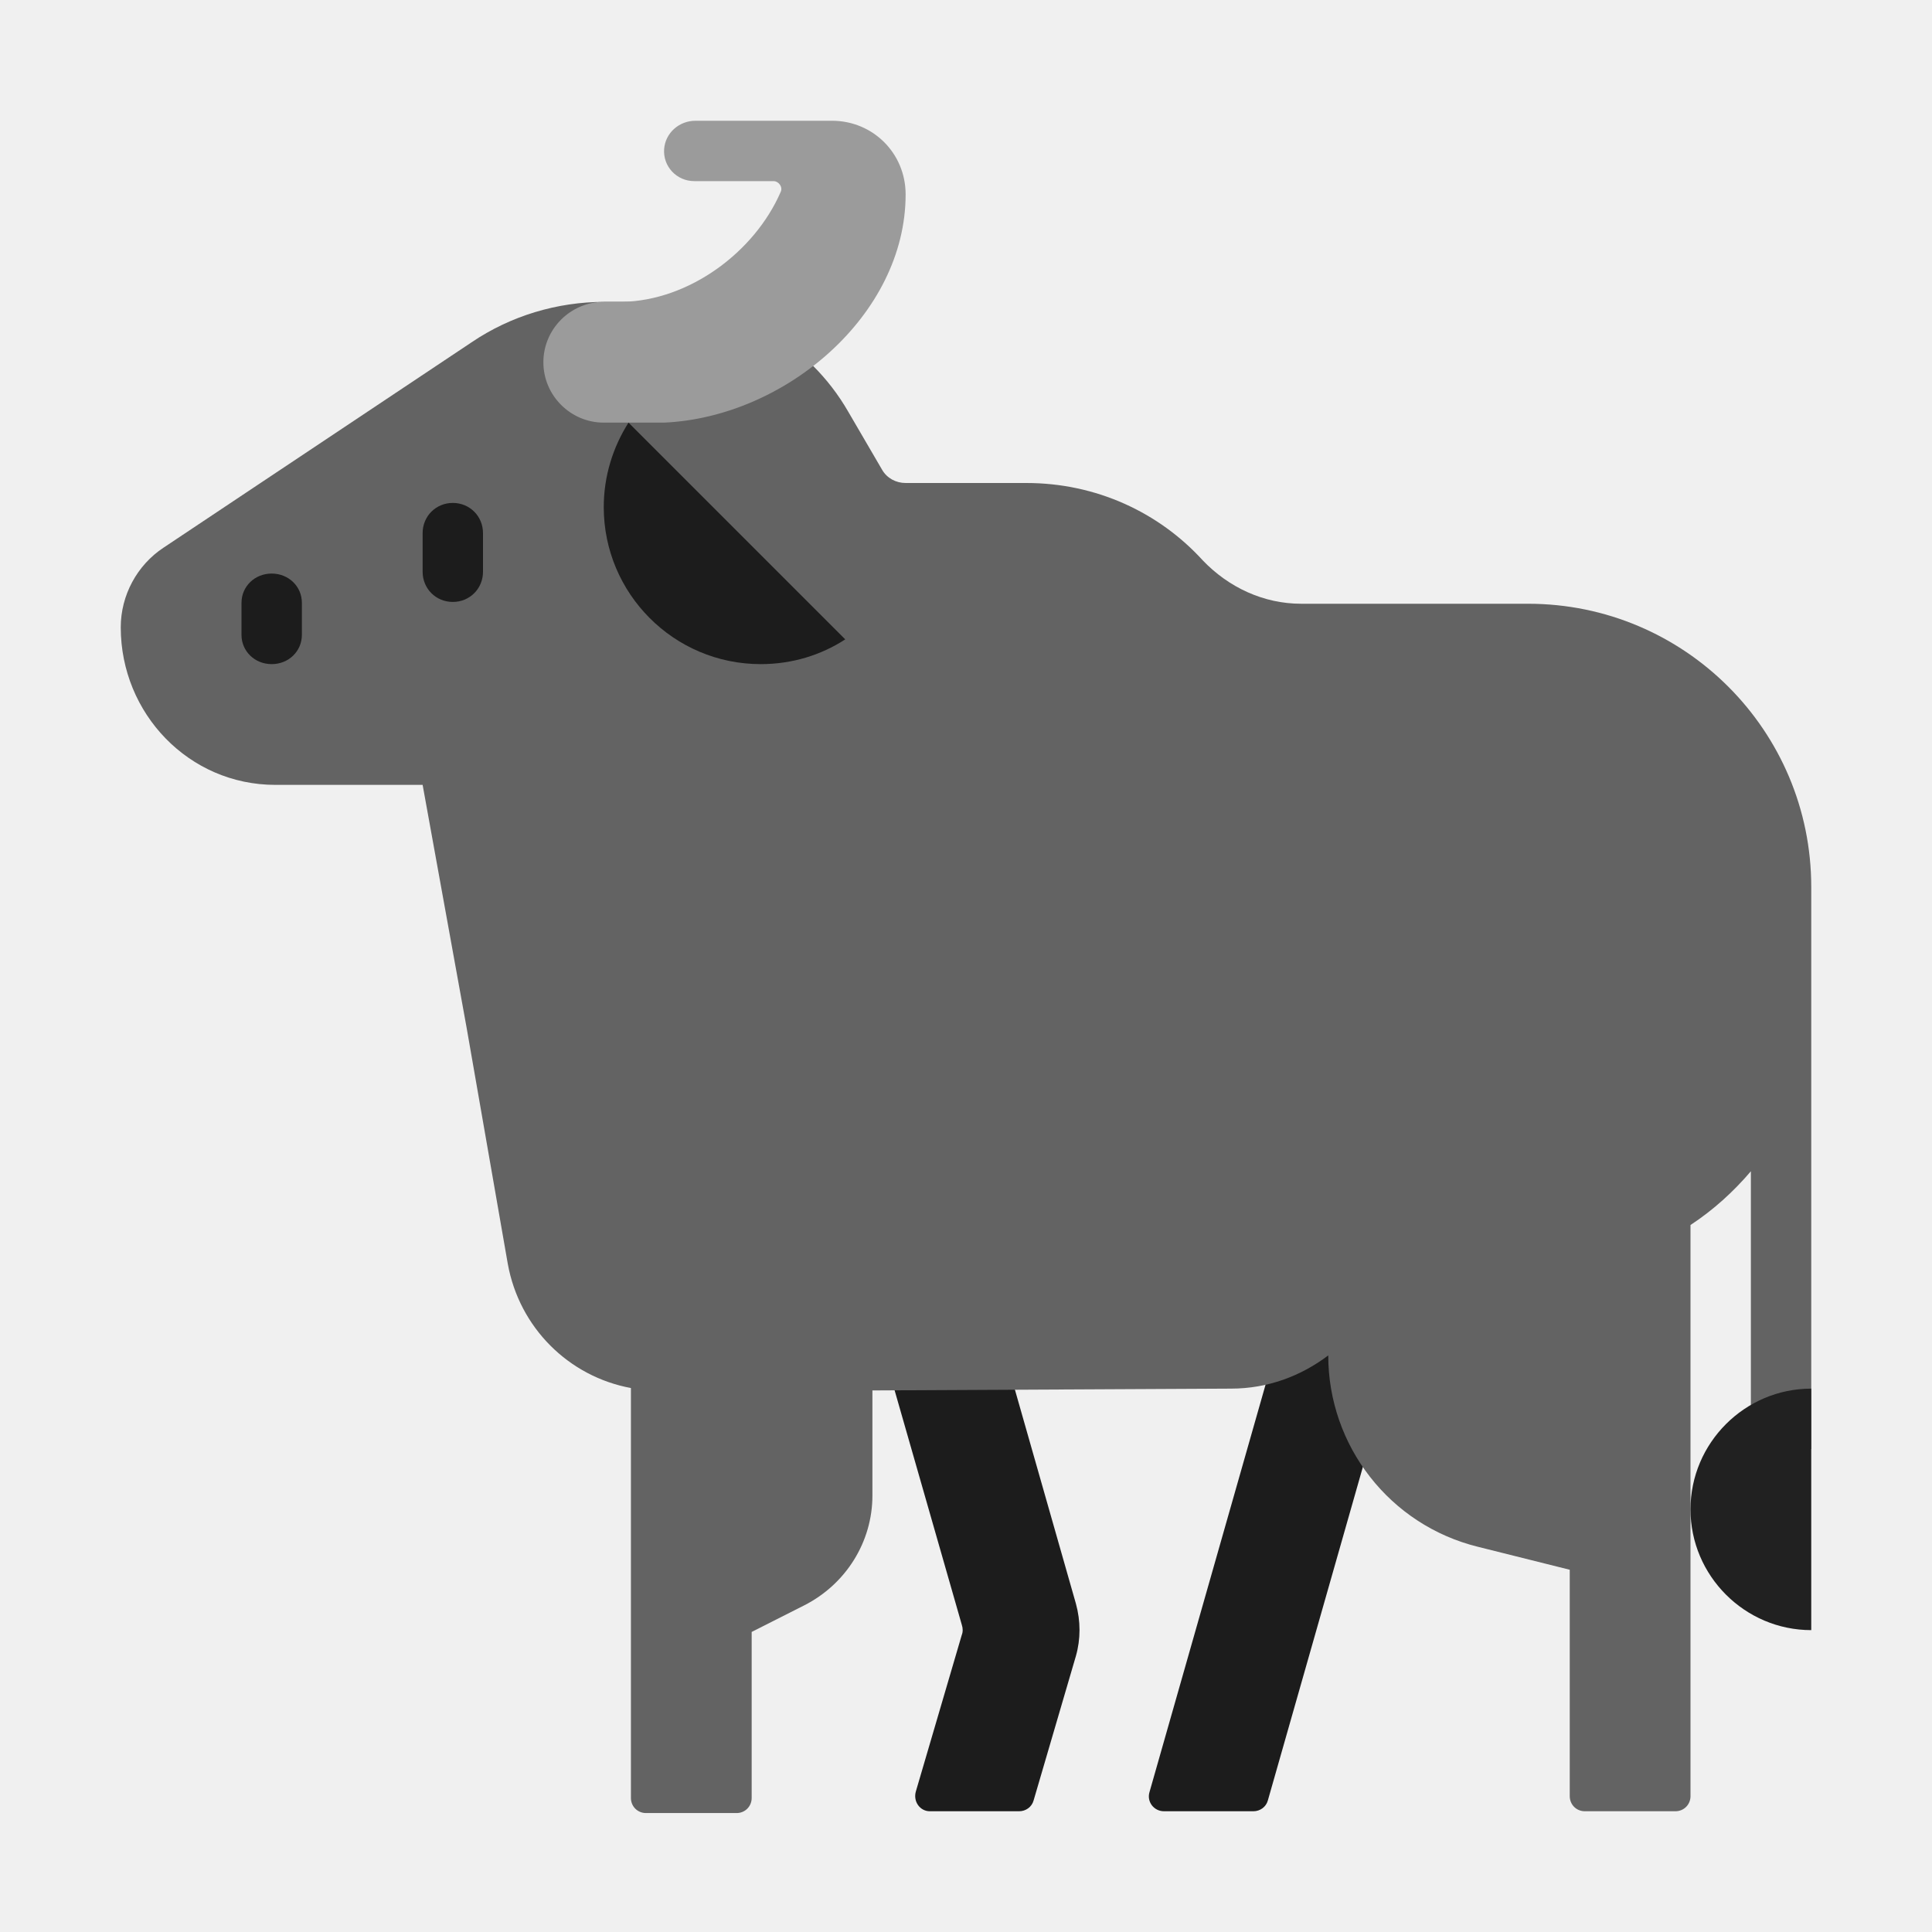
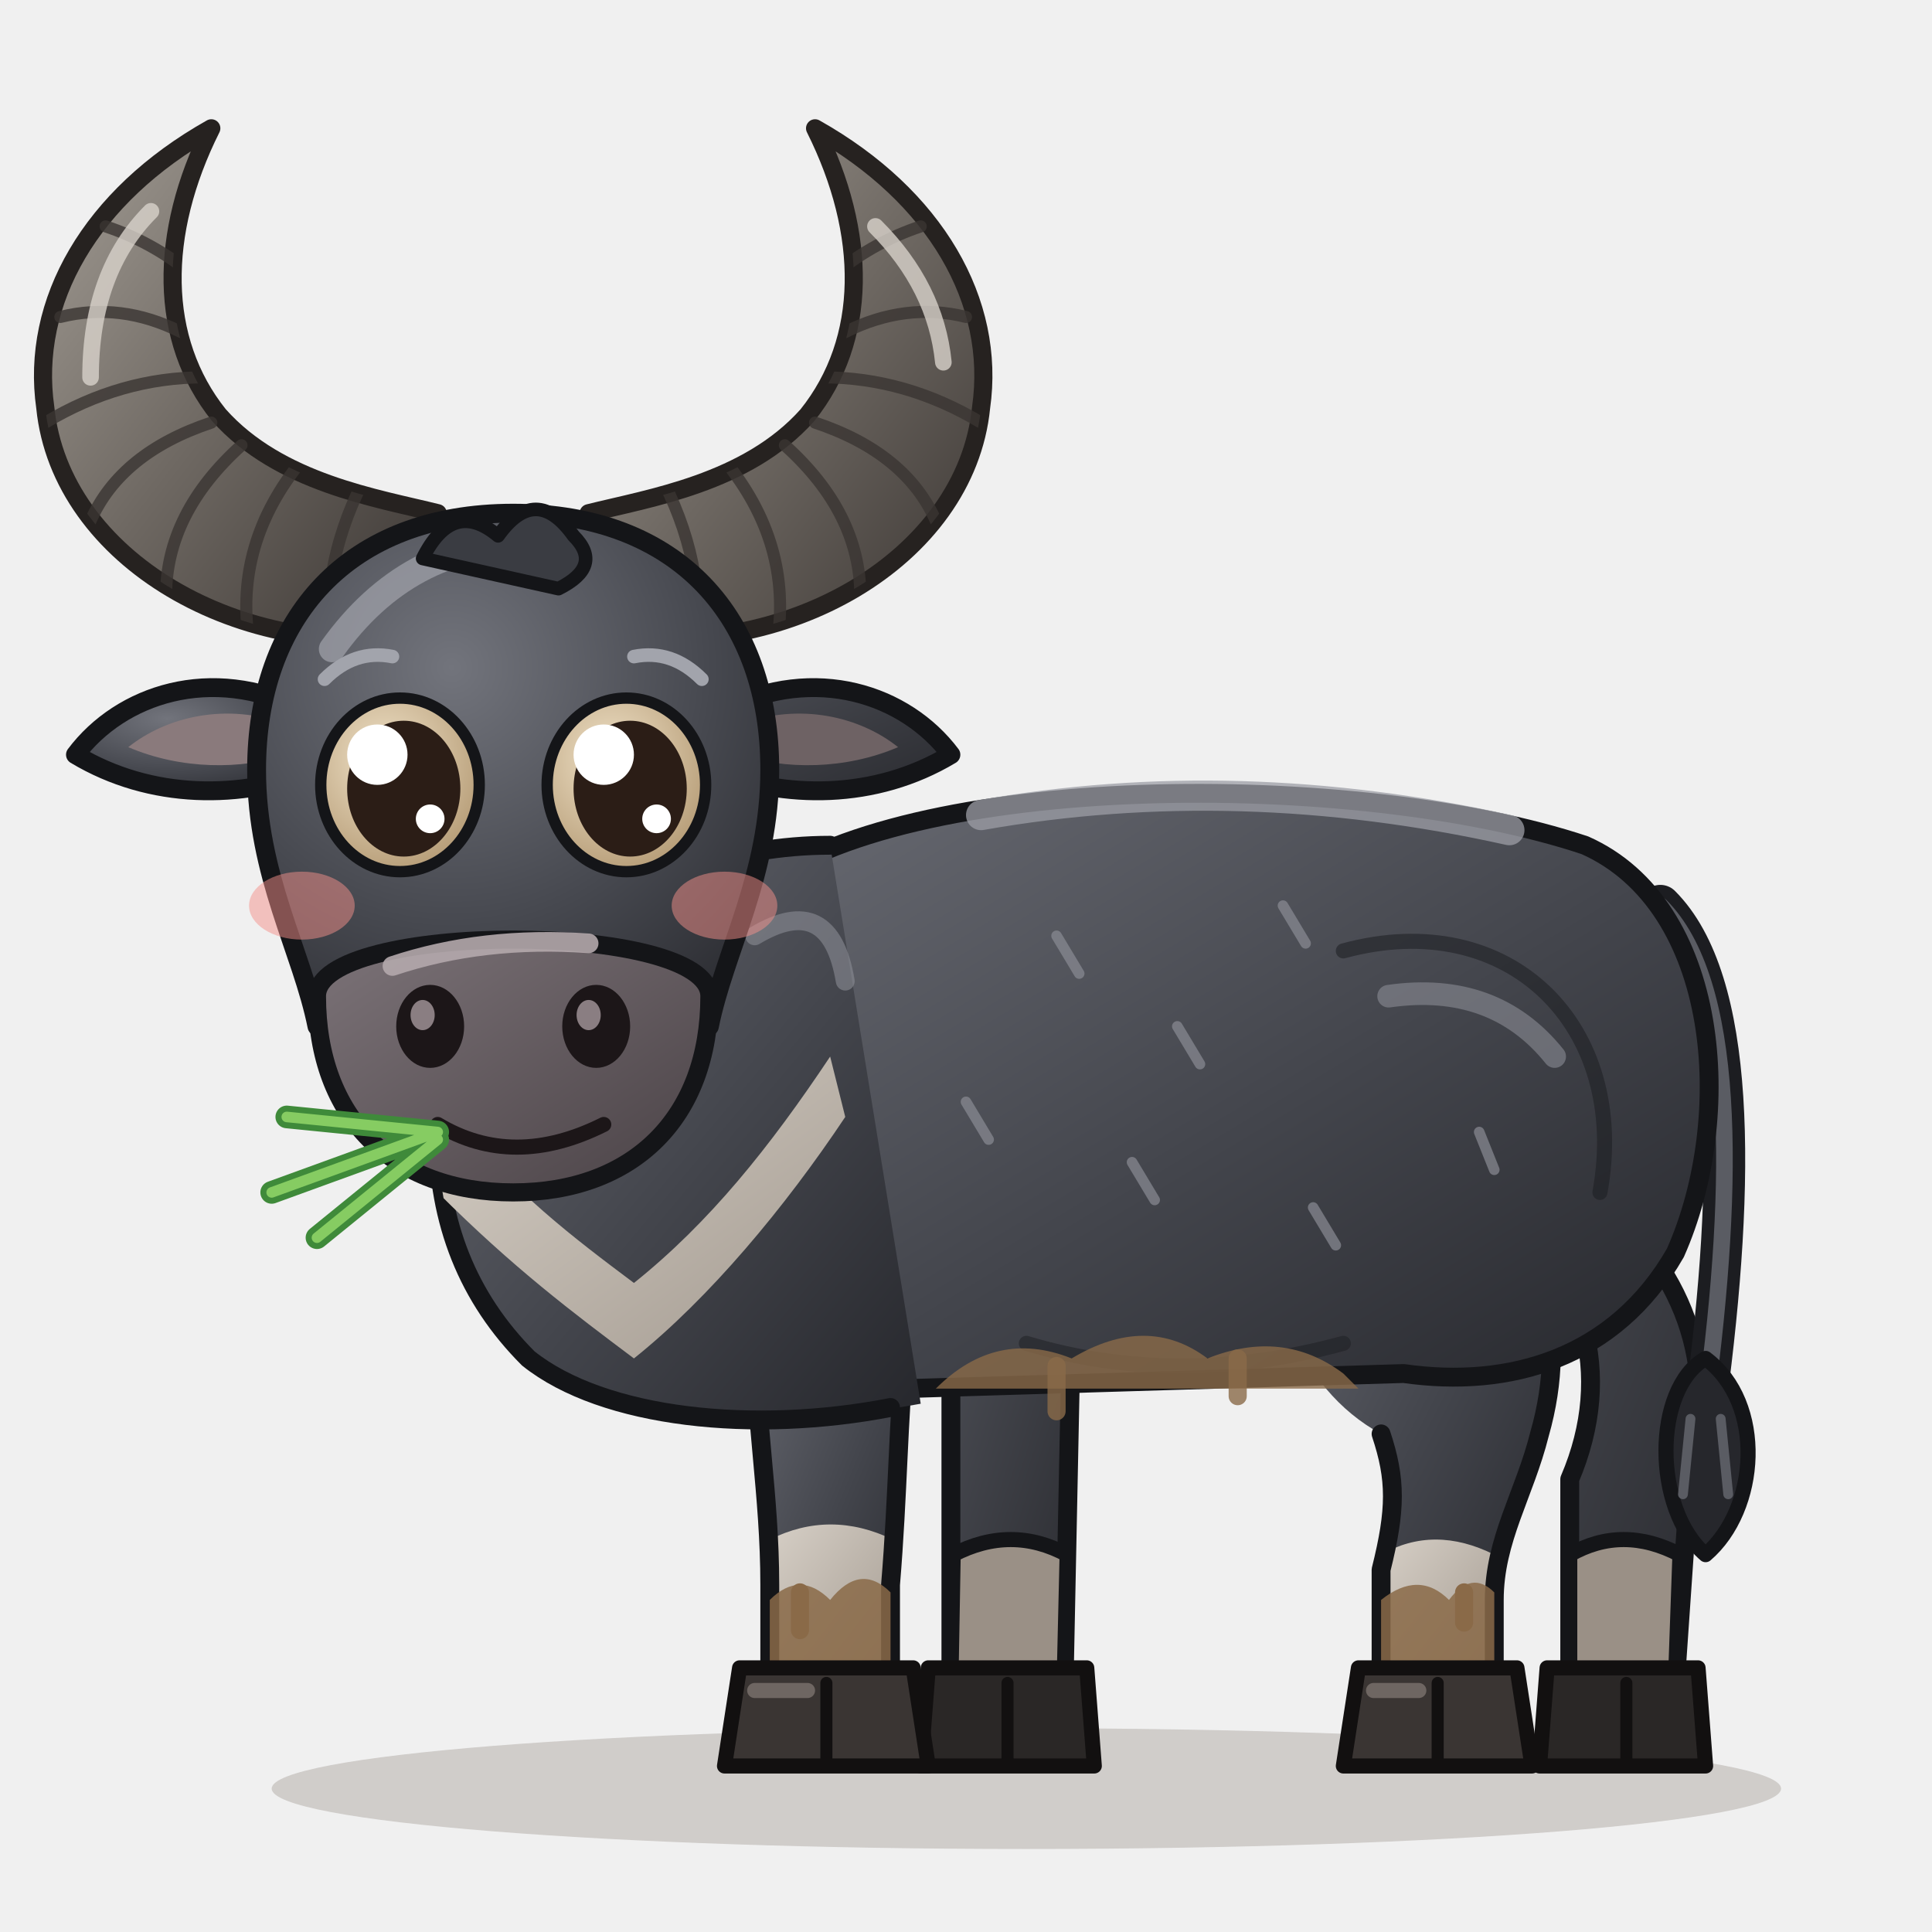
- <svg xmlns="http://www.w3.org/2000/svg" width="32" height="32" viewBox="0 0 32 32" fill="none">
-   <path d="M13.95 20H15.95L17.82 26.56C17.9 26.85 17.9 27.15 17.82 27.43L17.12 29.82C17.09 29.93 16.99 30 16.88 30H15.4C15.24 30 15.12 29.84 15.17 29.67L15.93 27.08C15.95 27.03 15.95 26.97 15.93 26.91L13.95 20Z" fill="#1C1C1C" />
-   <path d="M19.28 30H20.76C20.87 30 20.97 29.93 21 29.82L23.47 21.15H21.47L19.04 29.68C18.99 29.84 19.11 30 19.28 30Z" fill="#1C1C1C" />
-   <path d="M25.31 10H21.55C20.93 10 20.35 9.73 19.92 9.28C19.2 8.49 18.16 8 17 8H15C14.84 8 14.69 7.92 14.61 7.78L14.05 6.82C13.4 5.69 12.2 5 10.9 5H10.01C9.23 5 8.46 5.23 7.81 5.67L2.71 9.07C2.27 9.36 2 9.86 2 10.39C2 11.82 3.13 13 4.56 13H7L7.73 17.03L8.41 20.93C8.6 21.99 9.42 22.8 10.45 22.99V29.78C10.45 29.92 10.56 30.03 10.7 30.03H12.2C12.34 30.03 12.45 29.92 12.45 29.78V27.03L13.32 26.59C14.01 26.24 14.45 25.54 14.45 24.77V23.03L20.39 23C21 23 21.55 22.79 22 22.45C22 23.95 23.02 25.26 24.48 25.62L26 26V29.75C26 29.89 26.11 30 26.25 30H27.75C27.89 30 28 29.89 28 29.75V26V21V20.29C28.38 20.04 28.71 19.74 29 19.4V24H30V14.69C30 12.1 27.9 10 25.31 10Z" fill="#636363" />
-   <path d="M30 27V23C28.9 23 28 23.9 28 25C28 26.1 28.9 27 30 27Z" fill="#212121" />
-   <path d="M13.78 2H11.52C11.25 2 11.02 2.2 11 2.47C10.98 2.76 11.21 3 11.5 3H12.81C12.9 3 12.97 3.1 12.93 3.18C12.5 4.17 11.42 4.98 10.3 5H10C9.45 5 9 5.45 9 6C9 6.55 9.45 7 10 7H10.77C10.83 7 10.9 7 11 7C13 6.91 15 5.22 15 3.22C15 2.54 14.46 2 13.78 2Z" fill="#9B9B9B" />
-   <path d="M10.41 7C10.15 7.41 10 7.89 10 8.4C10 9.83 11.16 11 12.6 11C13.12 11 13.6 10.85 14 10.59L10.41 7Z" fill="#1C1C1C" />
-   <path d="M4.5 11C4.22 11 4 10.787 4 10.516V9.984C4 9.713 4.22 9.5 4.5 9.5C4.78 9.5 5 9.713 5 9.984V10.516C5 10.787 4.78 11 4.5 11Z" fill="#1C1C1C" />
-   <path d="M7 9.47C7 9.75 7.22 9.97 7.5 9.97C7.78 9.97 8 9.75 8 9.47V8.83C8 8.55 7.78 8.33 7.5 8.33C7.22 8.33 7 8.55 7 8.83V9.47Z" fill="#1C1C1C" />
+ <svg xmlns="http://www.w3.org/2000/svg" viewBox="0 0 256 256">
+   <defs>
+     <linearGradient id="bufalo-pelo" x1="0" y1="0" x2="1" y2="1">
+       <stop offset="0" stop-color="#6a6c74" />
+       <stop offset="0.55" stop-color="#43454c" />
+       <stop offset="1" stop-color="#26272c" />
+     </linearGradient>
+     <linearGradient id="bufalo-tras" x1="0" y1="0" x2="1" y2="1">
+       <stop offset="0" stop-color="#4a4c53" />
+       <stop offset="1" stop-color="#2a2b30" />
+     </linearGradient>
+     <radialGradient id="bufalo-cabeca" cx="0.38" cy="0.3" r="0.85">
+       <stop offset="0" stop-color="#72747c" />
+       <stop offset="0.6" stop-color="#46484f" />
+       <stop offset="1" stop-color="#2a2b30" />
+     </radialGradient>
+     <linearGradient id="bufalo-chifre" x1="0" y1="0" x2="1" y2="1">
+       <stop offset="0" stop-color="#a49e96" />
+       <stop offset="0.5" stop-color="#6e6862" />
+       <stop offset="1" stop-color="#3a3532" />
+     </linearGradient>
+     <linearGradient id="bufalo-meia" x1="0" y1="0" x2="1" y2="1">
+       <stop offset="0" stop-color="#d6cfc6" />
+       <stop offset="1" stop-color="#a39a90" />
+     </linearGradient>
+     <linearGradient id="bufalo-focinho" x1="0" y1="0" x2="1" y2="1">
+       <stop offset="0" stop-color="#7c7378" />
+       <stop offset="1" stop-color="#4a4246" />
+     </linearGradient>
+     <radialGradient id="bufalo-iris" cx="0.4" cy="0.35" r="0.7">
+       <stop offset="0" stop-color="#f0e2c8" />
+       <stop offset="1" stop-color="#b49a74" />
+     </radialGradient>
+     <clipPath id="bufalo-clip-chifres">
+       <path d="M56 98 C32 102 8 88 6 68 C4 54 12 40 28 31 C21 45 21 59 29 69 C37 78 50 80 58 82 Z M80 98 C104 102 128 88 130 68 C132 54 124 40 108 31 C115 45 115 59 107 69 C99 78 86 80 78 82 Z" />
+     </clipPath>
+     <clipPath id="bufalo-clip-peito">
+       <path d="M58 150 C60 130 84 112 110 112 L122 186 C100 190 80 188 70 180 C62 172 58 162 58 150 Z" />
+     </clipPath>
+   </defs>
+   <g id="sombra">
+     <ellipse cx="136" cy="237" rx="100" ry="8" fill="#3b2a1a" opacity="0.18" />
+   </g>
+   <g id="patas-tras" stroke-linejoin="round" stroke-linecap="round">
+     <path d="M126 174 L126 223 L141 223 L142 174 Z" fill="url(#bufalo-tras)" stroke="#141518" stroke-width="2.5" />
+     <path d="M198 160 C210 168 214 182 208 196 L208 223 L222 223 L224 194 C228 180 222 166 210 158 Z" fill="url(#bufalo-tras)" stroke="#141518" stroke-width="2.5" />
+     <path d="M126.3 206 Q134 202 141.4 206 L141 223 L126 223 Z M208 206 Q215 202 222.6 206 L222 223 L208 223 Z" fill="#9a9086" stroke="#141518" stroke-width="2" />
+     <path d="M123 221 L144 221 L145 234 L122 234 Z M205 221 L225 221 L226 234 L204 234 Z" fill="#2a2726" stroke="#121010" stroke-width="2" />
+     <path d="M133.5 223 v11 M215.5 223 v11" stroke="#121010" stroke-width="1.6" />
+   </g>
+   <g id="cauda" stroke-linejoin="round" stroke-linecap="round">
+     <path d="M220 120 C230 130 230 156 226 186" fill="none" stroke="#1c1d21" stroke-width="5.5" />
+     <path d="M220 120 C230 130 230 156 226 186" fill="none" stroke="#5a5c63" stroke-width="2.2" />
+     <path d="M226 180 C219 184 219 200 226 206 C233 200 234 186 226 180 Z" fill="#26272c" stroke="#141518" stroke-width="2" />
+     <path d="M224 188 l-1 10 M228 188 l1 10" stroke="#5a5c63" stroke-width="1.3" />
+   </g>
+   <g id="patas-frente" stroke-linejoin="round" stroke-linecap="round">
+     <path d="M168 150 C196 144 210 166 204 190 C202 198 198 204 198 212 L198 223 L183 223 L183 208 C185 200 185 196 183 190 C172 184 166 170 168 150 Z" fill="url(#bufalo-pelo)" />
+     <path d="M183 206 Q190 202 198 206 L198 223 L183 223 Z" fill="url(#bufalo-meia)" />
+     <path d="M183 223 L183 208 C185 200 185 196 183 190 M198 223 L198 212 C198 204 202 198 204 190 C208 176 204 164 196 156" fill="none" stroke="#141518" stroke-width="2.5" />
+     <path d="M100 168 C98 186 102 198 102 210 L102 223 L118 223 L118 210 C119 196 119 182 122 168 Z" fill="url(#bufalo-pelo)" />
+     <path d="M102 204 Q110 200 118.3 204 L118 223 L102 223 Z" fill="url(#bufalo-meia)" />
+     <path d="M100 176 C100 188 102 198 102 210 L102 223 M118 223 L118 210 C119 198 119 188 120 178" fill="none" stroke="#141518" stroke-width="2.5" />
+     <path d="M102 212 Q106 208 110 212 Q114 207 118 211 L118 223 L102 223 Z M183 212 Q188 208 192 212 Q195 208 198 211 L198 223 L183 223 Z" fill="#8a6a48" opacity="0.85" />
+     <path d="M106 211 l0 5 M194 211 l0 4" stroke="#8a6a48" stroke-width="2.4" />
+     <path d="M98 221 L121 221 L123 234 L96 234 Z M180 221 L201 221 L203 234 L178 234 Z" fill="#3a3533" stroke="#121010" stroke-width="2" />
+     <path d="M109.5 223 v11 M190.5 223 v11" stroke="#121010" stroke-width="1.6" />
+     <path d="M100 224 h7 M182 224 h6" stroke="#6e6662" stroke-width="2" />
+   </g>
+   <g id="corpo" stroke-linejoin="round" stroke-linecap="round">
+     <path d="M100 118 C120 102 180 102 210 112 C228 120 230 148 222 166 C214 180 200 184 186 182 L120 184 C104 184 94 172 94 152 C94 136 94 126 100 118 Z" fill="url(#bufalo-pelo)" stroke="#141518" stroke-width="2.5" />
+     <path d="M178 126 C200 120 216 136 212 158" fill="none" stroke="#1c1d21" stroke-width="2" opacity="0.55" />
+     <path d="M136 178 Q156 184 178 178" fill="none" stroke="#1c1d21" stroke-width="2" opacity="0.5" />
+     <path d="M130 108 Q164 102 200 110" fill="none" stroke="#9c9ea6" stroke-width="4" opacity="0.75" />
+     <path d="M184 132 Q198 130 206 140" fill="none" stroke="#8a8c94" stroke-width="3" opacity="0.6" />
+     <g fill="none" stroke="#8a8c94" stroke-width="1.4" opacity="0.7">
+       <path d="M140 124 l3 5 M156 136 l3 5 M170 120 l3 5 M150 154 l3 5 M196 150 l2 5 M128 146 l3 5 M174 160 l3 5" />
+     </g>
+     <path d="M124 184 Q132 176 142 180 Q152 174 160 180 Q170 176 178 182 L180 184 Z" fill="#8a6a48" opacity="0.8" />
+     <path d="M140 181 l0 6 M164 180 l0 5" stroke="#8a6a48" stroke-width="2.4" opacity="0.8" />
+   </g>
+   <g id="peito" stroke-linejoin="round" stroke-linecap="round">
+     <path d="M58 150 C60 130 84 112 110 112 L122 186 C100 190 80 188 70 180 C62 172 58 162 58 150 Z" fill="url(#bufalo-pelo)" />
+     <path d="M118 186.5 C100 190 80 188 70 180 C62 172 58 162 58 150 C60 130 84 112 110 112" fill="none" stroke="#141518" stroke-width="2.5" />
+     <g clip-path="url(#bufalo-clip-peito)">
+       <path d="M58 158 C68 168 76 174 84 180 C94 172 104 160 112 148 L110 140 C102 152 94 162 84 170 C76 164 68 158 60 148 Z" fill="url(#bufalo-meia)" />
+     </g>
+     <path d="M100 124 Q110 118 112 130" fill="none" stroke="#8a8c94" stroke-width="2.5" opacity="0.6" />
+   </g>
+   <g id="cabeca" stroke-linejoin="round" stroke-linecap="round" transform="translate(0 -14)">
+     <path d="M56 98 C32 102 8 88 6 68 C4 54 12 40 28 31 C21 45 21 59 29 69 C37 78 50 80 58 82 Z" fill="url(#bufalo-chifre)" stroke="#262220" stroke-width="2.4" />
+     <path d="M80 98 C104 102 128 88 130 68 C132 54 124 40 108 31 C115 45 115 59 107 69 C99 78 86 80 78 82 Z" fill="url(#bufalo-chifre)" stroke="#262220" stroke-width="2.4" />
+     <g clip-path="url(#bufalo-clip-chifres)" fill="none" stroke="#3a3532" stroke-width="1.6" opacity="0.8">
+       <path d="M44 102 Q42 90 48 78 M33 99 Q31 86 40 75 M22 93 Q22 82 32 73 M12 83 Q16 74 28 70 M6 70 Q16 64 27 64 M8 56 Q16 54 24 58 M14 44 Q20 46 25 50" />
+       <path d="M92 102 Q94 90 88 78 M103 99 Q105 86 96 75 M114 93 Q114 82 104 73 M124 83 Q120 74 108 70 M130 70 Q120 64 109 64 M128 56 Q120 54 112 58 M122 44 Q116 46 111 50" />
+     </g>
+     <path d="M12 64 Q12 50 20 42 M116 44 Q124 52 125 62" fill="none" stroke="#d8d2ca" stroke-width="2.2" opacity="0.8" />
+     <path d="M40 108 C28 102 16 106 10 114 C20 120 32 120 42 116 Z" fill="url(#bufalo-cabeca)" stroke="#141518" stroke-width="2.5" />
+     <path d="M38 110 C30 107 22 109 17 113 C24 116 32 116 38 114 Z" fill="#8a7a7c" />
+     <path d="M96 108 C108 102 120 106 126 114 C116 120 104 120 94 116 Z" fill="url(#bufalo-tras)" stroke="#141518" stroke-width="2.5" />
+     <path d="M98 110 C106 107 114 109 119 113 C112 116 104 116 98 114 Z" fill="#6e6264" />
+     <path d="M68 82 C90 82 102 96 102 116 C102 130 96 140 94 150 L42 150 C40 140 34 130 34 116 C34 96 46 82 68 82 Z" fill="url(#bufalo-cabeca)" stroke="#141518" stroke-width="2.5" />
+     <path d="M44 100 Q54 86 70 86" fill="none" stroke="#a2a4ac" stroke-width="3.5" opacity="0.7" />
+     <path d="M56 88 q4 -8 10 -3 q5 -7 10 0 q4 4 -2 7 q-9 -2 -18 -4 Z" fill="#3a3c42" stroke="#141518" stroke-width="1.8" />
+     <path d="M42 146 C42 136 94 136 94 146 C94 162 84 172 68 172 C52 172 42 162 42 146 Z" fill="url(#bufalo-focinho)" stroke="#141518" stroke-width="2.4" />
+     <path d="M52 142 Q64 138 78 139" fill="none" stroke="#b4a8ac" stroke-width="2.6" opacity="0.9" />
+     <ellipse cx="57" cy="150" rx="4.5" ry="5.5" fill="#1c1618" />
+     <ellipse cx="79" cy="150" rx="4.5" ry="5.5" fill="#1c1618" />
+     <ellipse cx="56" cy="148.5" rx="1.6" ry="2" fill="#8a7e82" />
+     <ellipse cx="78" cy="148.5" rx="1.6" ry="2" fill="#8a7e82" />
+     <path d="M58 163 Q68 169 80 163" fill="none" stroke="#1c1618" stroke-width="2" />
+     <path d="M58 164 L36 172 M58 164 L38 162 M58 165 L42 178" fill="none" stroke="#3f8a3a" stroke-width="3" />
+     <path d="M58 164 L36 172 M58 164 L38 162 M58 165 L42 178" fill="none" stroke="#86cc62" stroke-width="1.4" />
+     <ellipse cx="40" cy="134" rx="7" ry="4.5" fill="#f4908a" opacity="0.5" />
+     <ellipse cx="96" cy="134" rx="7" ry="4.5" fill="#f4908a" opacity="0.5" />
+   </g>
+   <g id="olhos" transform="translate(0 -14)">
+     <ellipse cx="53" cy="118" rx="10.5" ry="11.5" fill="url(#bufalo-iris)" stroke="#141518" stroke-width="1.5" />
+     <ellipse cx="83" cy="118" rx="10.5" ry="11.5" fill="url(#bufalo-iris)" stroke="#141518" stroke-width="1.5" />
+     <ellipse cx="53.5" cy="118.5" rx="7.5" ry="9" fill="#2b1d16" />
+     <ellipse cx="83.5" cy="118.5" rx="7.5" ry="9" fill="#2b1d16" />
+     <circle cx="50" cy="114" r="4" fill="#fff" />
+     <circle cx="57" cy="122.5" r="1.9" fill="#fff" />
+     <circle cx="80" cy="114" r="4" fill="#fff" />
+     <circle cx="87" cy="122.5" r="1.9" fill="#fff" />
+     <path d="M43 104 q4 -4 9 -3 M93 104 q-4 -4 -9 -3" fill="none" stroke="#a2a4ac" stroke-width="1.8" stroke-linecap="round" />
+   </g>
</svg>
